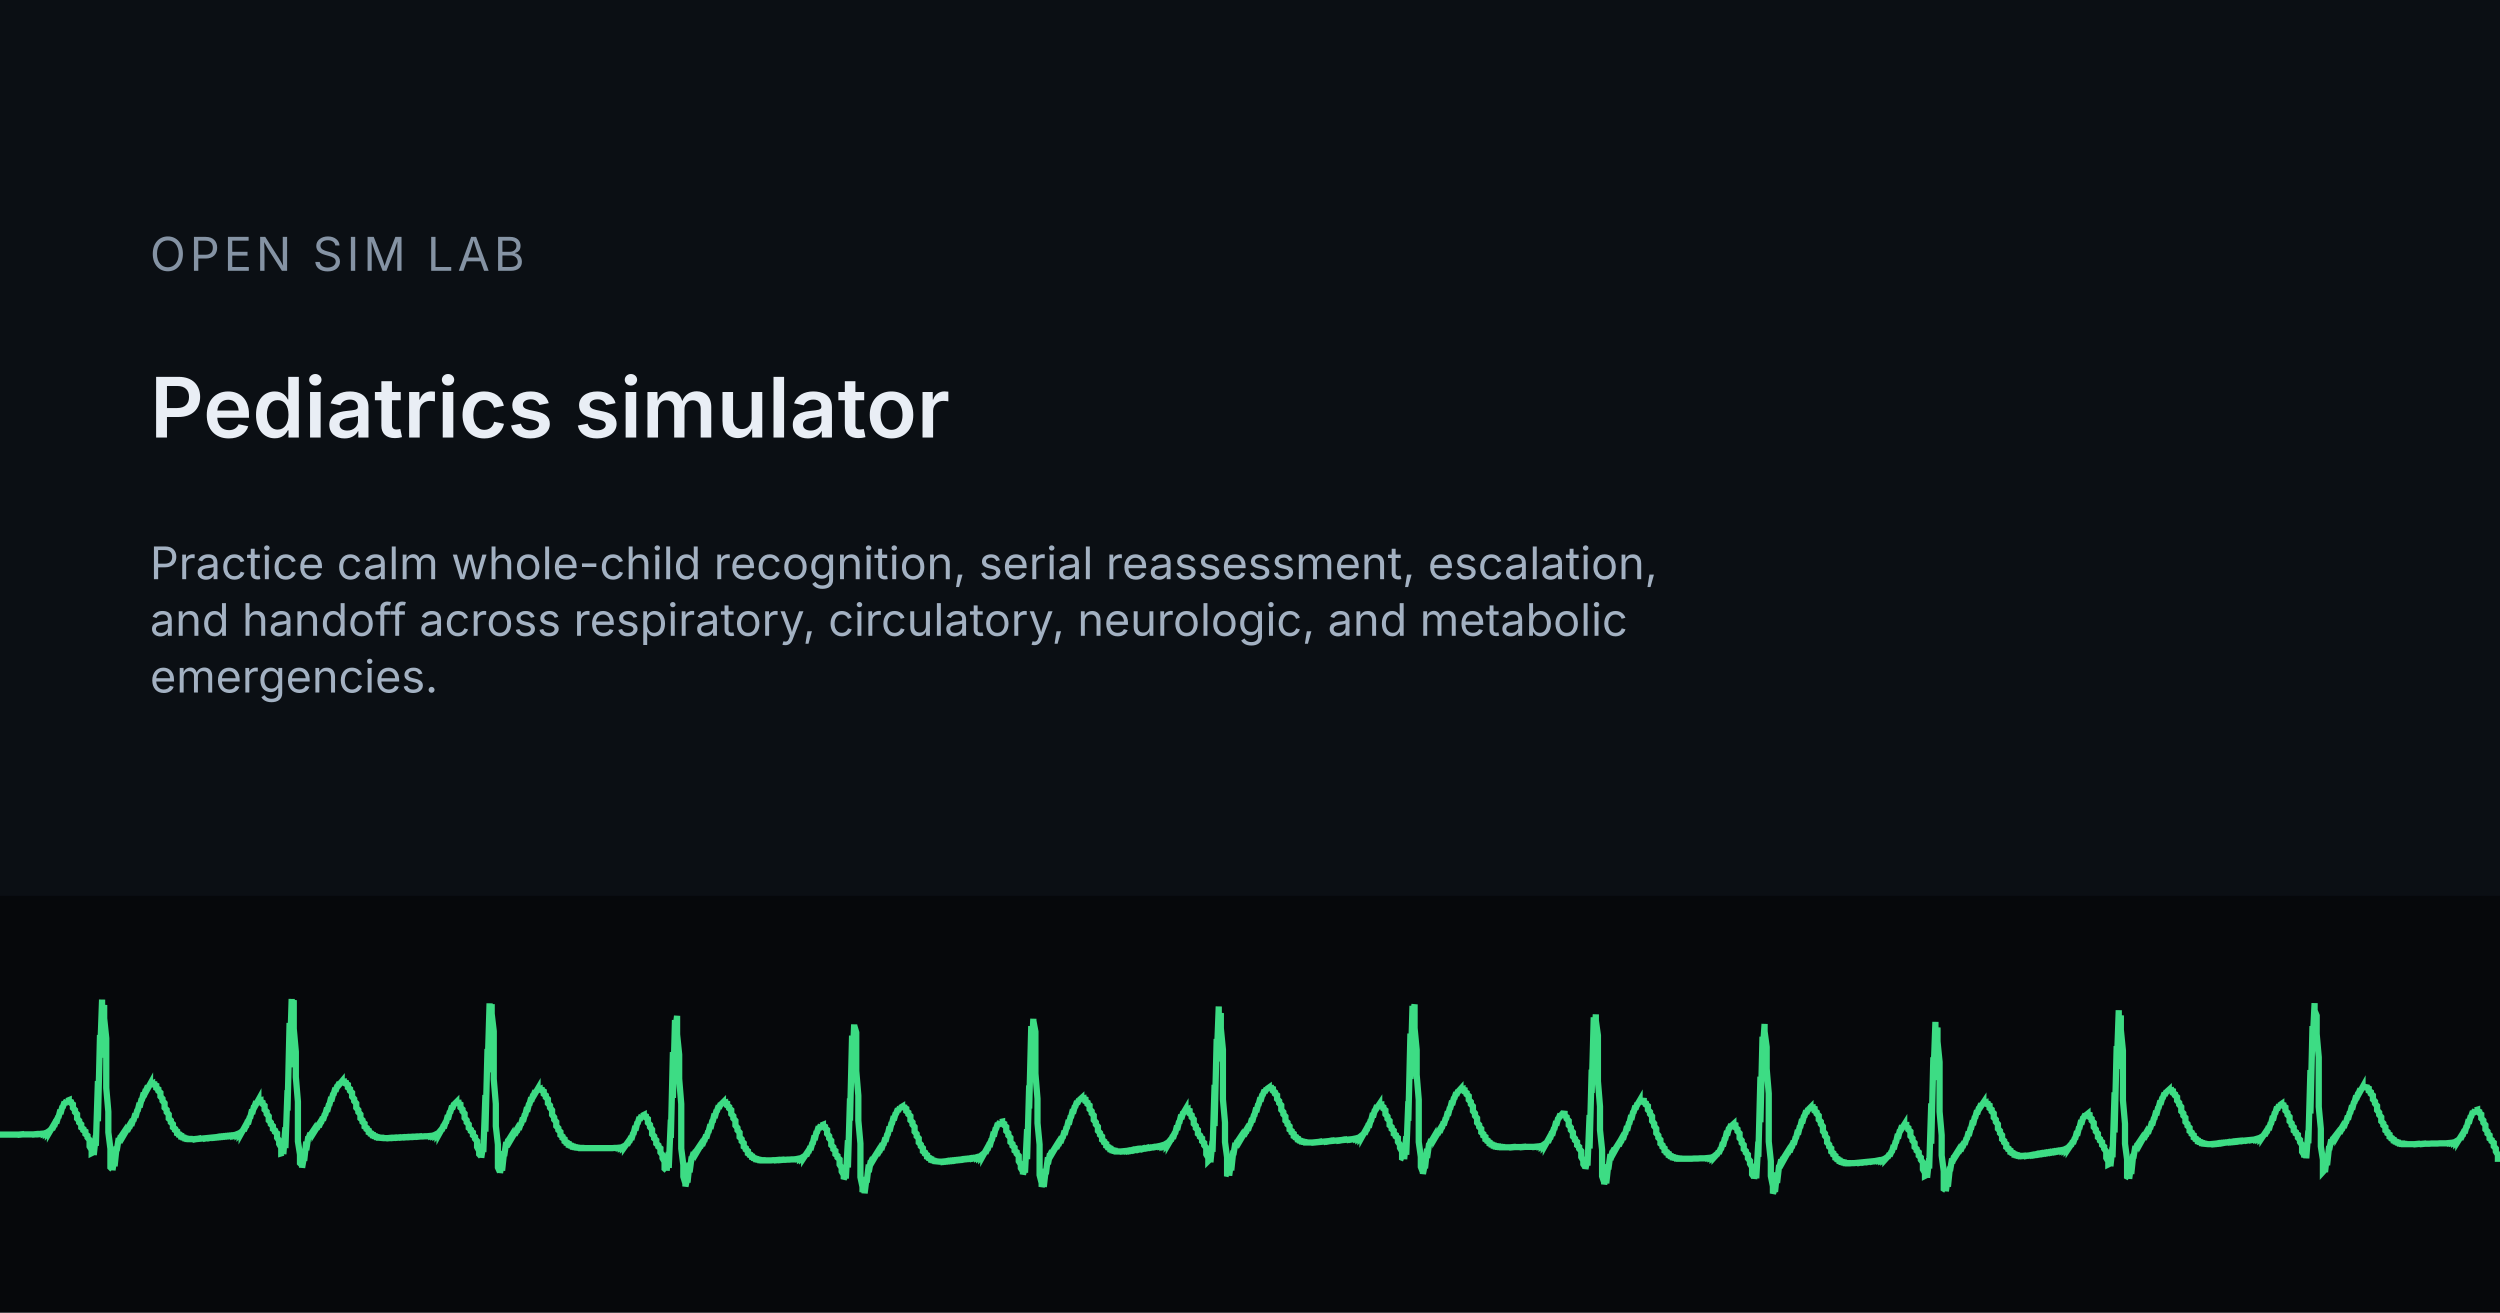
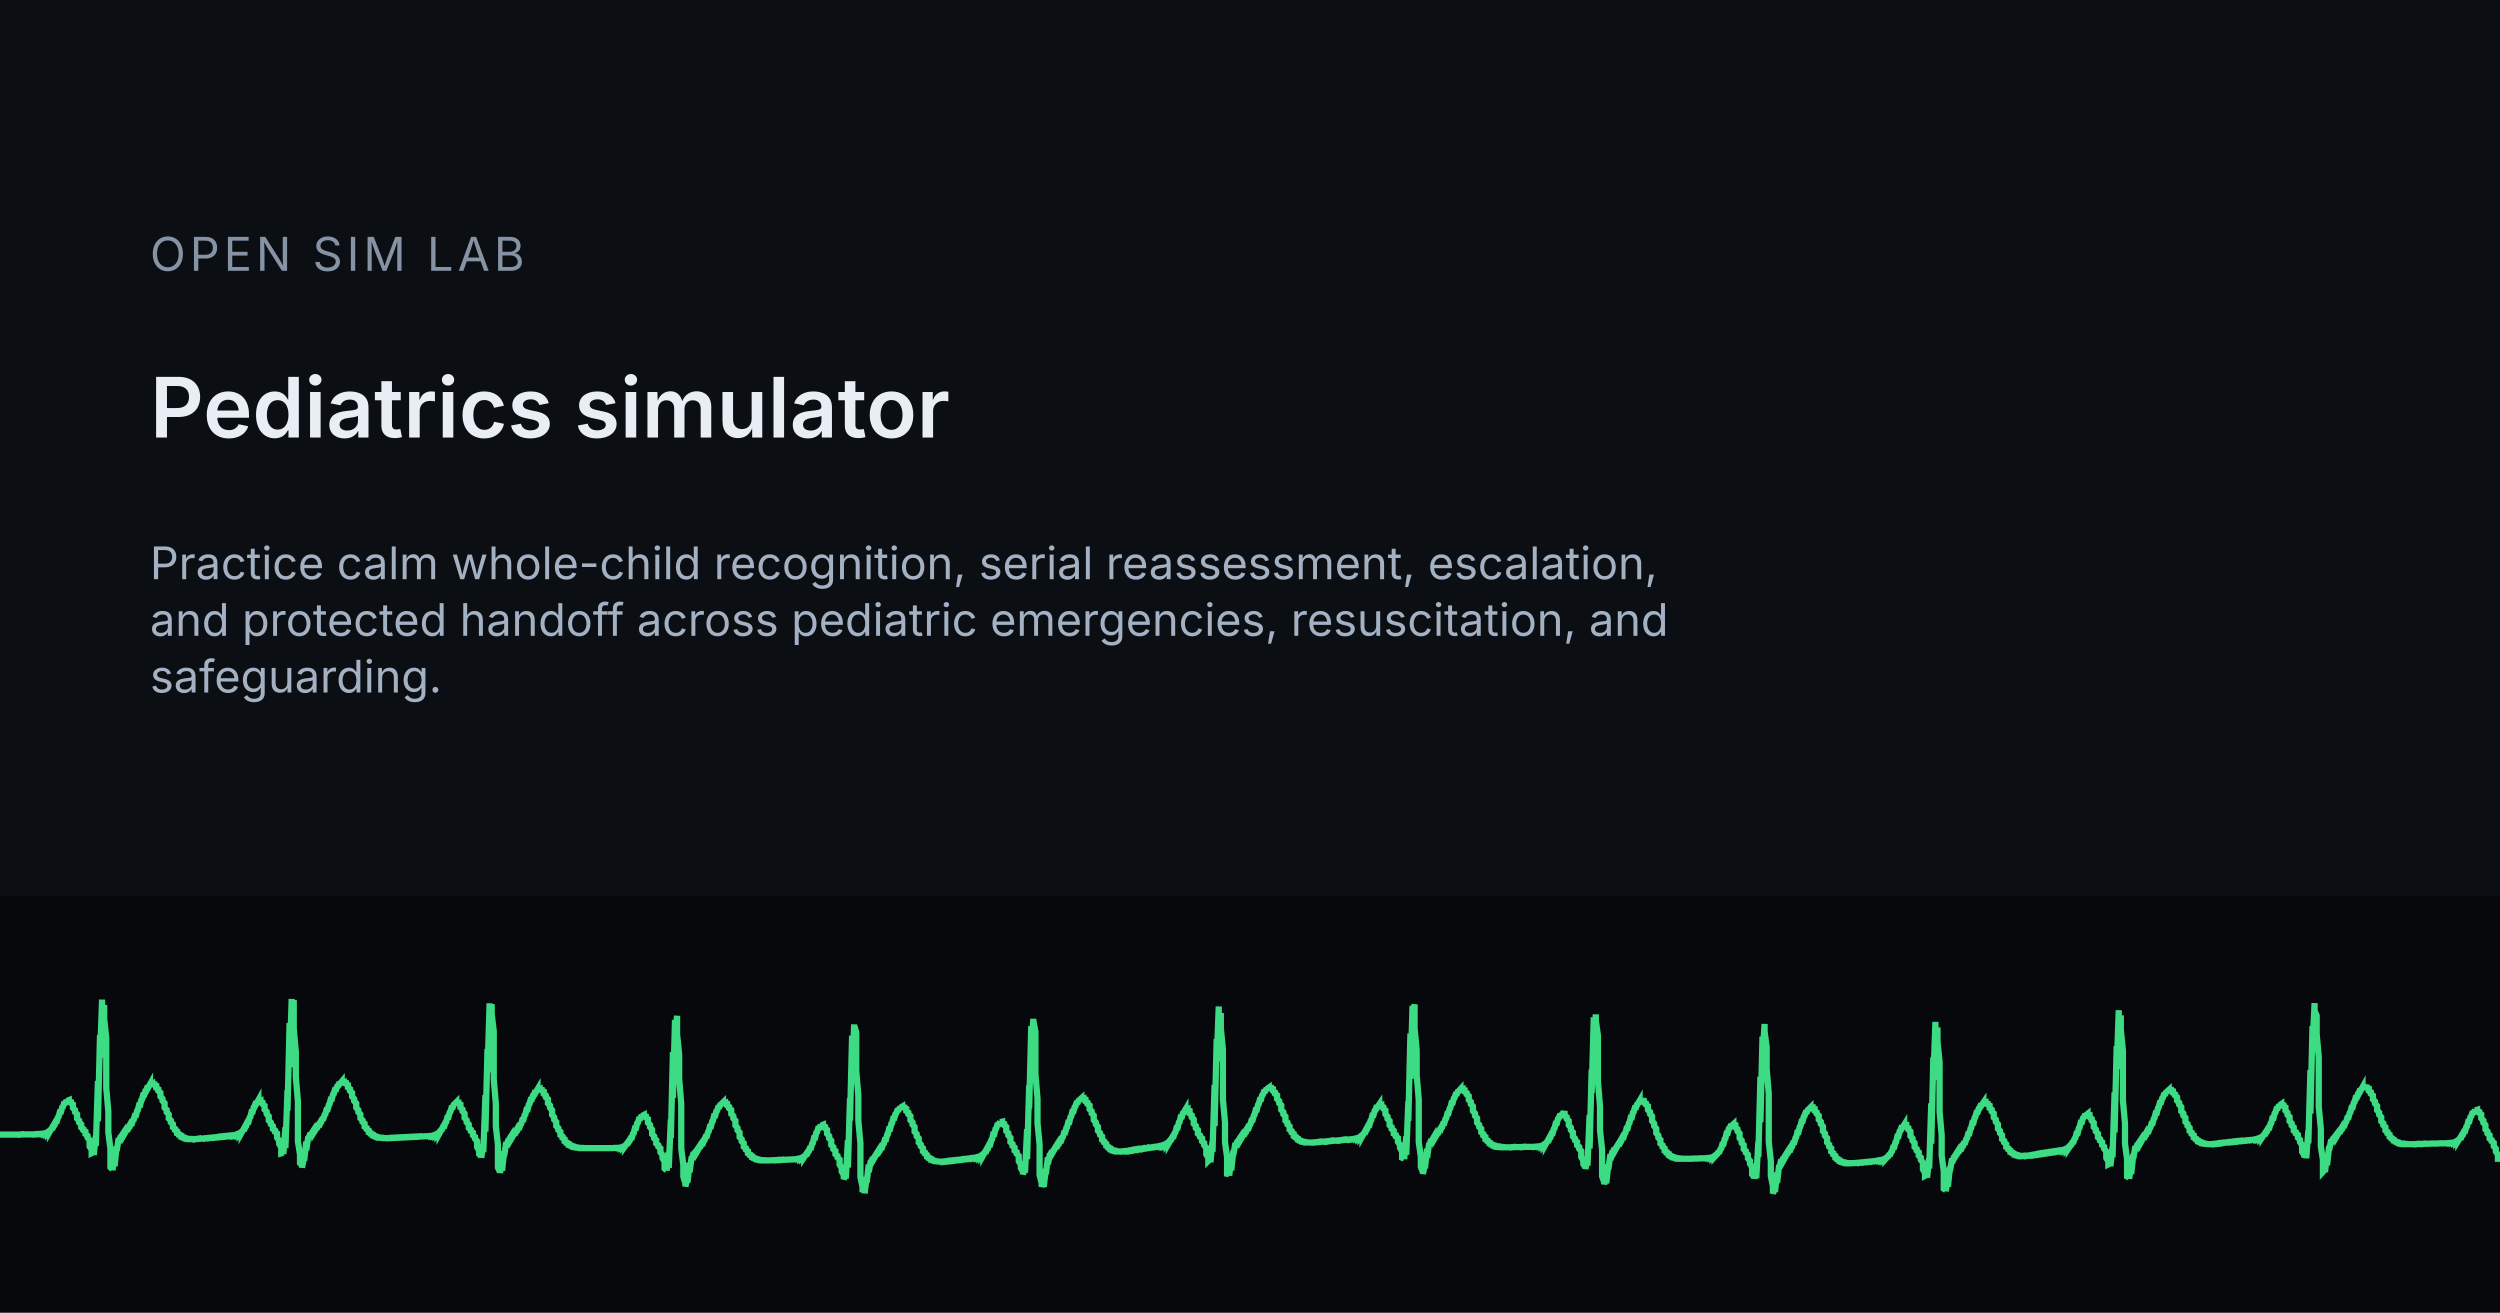
<svg xmlns="http://www.w3.org/2000/svg" width="1200" height="630" viewBox="0 0 1200 630">
  <rect width="1200" height="630" fill="#0B0F14" />
  <rect x="0" y="430" width="1200" height="200" fill="#06080B" />
  <g transform="translate(0 455)">
    <path d="M0 89.6 L0 89.6 L1 89.6 L1 89.6 L2 89.6 L2 89.6 L3 89.6 L3 89.6 L4 89.6 L4 89.6 L5 89.6 L5 89.6 L6 89.6 L6 89.6 L7 89.6 L7 89.6 L8 89.6 L8 89.6 L9 89.6 L9 89.6 L10 89.5 L10 89.6 L11 89.5 L11 89.5 L12 89.5 L12 89.5 L13 89.5 L13 89.5 L14 89.5 L14 89.5 L15 89.5 L15 89.5 L16 89.5 L16 89.5 L17 89.4 L17 89.5 L18 89.4 L18 89.4 L19 89.3 L19 89.4 L20 89.3 L20 89.3 L21 89.1 L21 89.2 L22 88.8 L22 89.0 L23 88.3 L23 88.7 L24 87.6 L24 88.0 L25 86.3 L25 87.2 L26 85.0 L26 85.7 L27 82.6 L27 84.2 L28 80.7 L28 81.6 L29 77.7 L29 79.7 L30 75.9 L30 76.8 L31 73.9 L31 75.1 L32 73.2 L32 73.5 L33 73.1 L33 73.5 L34 73.9 L34 74.4 L35 75.1 L35 76.8 L36 77.8 L36 78.8 L37 79.8 L37 81.9 L38 82.9 L38 83.8 L39 84.7 L39 86.2 L40 86.9 L40 87.5 L41 88.1 L41 89.3 L42 90.1 L42 91.0 L43 92.2 L43 95.3 L44 97.0 L44 98.5 L45 98.0 L45 99.4 L46 90.1 L46 95.0 L47 63.9 L47 83.2 L48 41.8 L48 52.7 L49 24.8 L49 32.7 L50 27.4 L50 33.8 L51 43.4 L51 67.2 L52 78.6 L52 88.5 L53 96.4 L53 105.3 L54 106.3 L54 106.7 L55 99.9 L55 104.8 L56 95.3 L56 97.4 L57 91.3 L57 93.5 L58 90.2 L58 90.7 L59 89.2 L59 89.8 L60 88.4 L60 88.8 L61 87.1 L61 88.0 L62 85.9 L62 86.5 L63 83.9 L63 85.3 L64 82.2 L64 83.1 L65 79.5 L65 81.4 L66 77.5 L66 78.5 L67 74.4 L67 76.5 L68 72.3 L68 73.4 L69 69.5 L69 71.4 L70 67.9 L70 68.7 L71 66.2 L71 67.3 L72 65.5 L72 65.7 L73 65.2 L73 65.3 L74 65.4 L74 65.7 L75 66.1 L75 67.2 L76 67.8 L76 68.6 L77 69.5 L77 71.3 L78 72.4 L78 73.4 L79 74.5 L79 76.7 L80 77.7 L80 78.8 L81 79.9 L81 81.9 L82 82.8 L82 83.7 L83 84.6 L83 86.1 L84 86.8 L84 87.4 L85 88.0 L85 89.0 L86 89.4 L86 89.8 L87 90.1 L87 90.7 L88 90.9 L88 91.1 L89 91.3 L89 91.5 L90 91.6 L90 91.7 L91 91.7 L91 91.8 L92 91.8 L92 91.8 L93 91.8 L93 91.8 L94 91.7 L94 91.8 L95 91.6 L95 91.7 L96 91.6 L96 91.6 L97 91.5 L97 91.5 L98 91.4 L98 91.4 L99 91.3 L99 91.4 L100 91.2 L100 91.2 L101 91.1 L101 91.2 L102 91.0 L102 91.0 L103 90.9 L103 91.0 L104 90.8 L104 90.9 L105 90.7 L105 90.8 L106 90.6 L106 90.7 L107 90.5 L107 90.6 L108 90.4 L108 90.5 L109 90.3 L109 90.4 L110 90.2 L110 90.3 L111 90.1 L111 90.2 L112 90.0 L112 90.1 L113 89.7 L113 89.9 L114 89.5 L114 89.6 L115 88.9 L115 89.3 L116 88.2 L116 88.6 L117 86.8 L117 87.8 L118 85.4 L118 86.1 L119 82.8 L119 84.6 L120 80.8 L120 81.8 L121 77.6 L121 79.7 L122 75.7 L122 76.6 L123 73.7 L123 74.9 L124 73.1 L124 73.3 L125 73.1 L125 73.7 L126 74.2 L126 74.9 L127 75.7 L127 77.6 L128 78.6 L128 79.7 L129 80.8 L129 82.8 L130 83.8 L130 84.6 L131 85.5 L131 86.9 L132 87.6 L132 88.3 L133 89.0 L133 91.1 L134 92.5 L134 94.1 L135 95.8 L135 98.6 L136 98.3 L136 99.0 L137 86.1 L137 96.1 L138 68.3 L138 78.1 L139 36.0 L139 57.3 L140 24.5 L140 28.4 L141 25.1 L141 38.8 L142 49.9 L142 62.0 L143 73.8 L143 92.9 L144 99.2 L144 103.3 L145 104.3 L145 105.5 L146 99.7 L146 102.2 L147 93.0 L147 97.1 L148 90.5 L148 91.6 L149 88.9 L149 89.8 L150 88.3 L150 88.6 L151 87.3 L151 88.0 L152 86.4 L152 86.9 L153 84.8 L153 85.9 L154 83.5 L154 84.2 L155 81.2 L155 82.8 L156 79.5 L156 80.4 L157 76.7 L157 78.6 L158 74.7 L158 75.7 L159 71.6 L159 73.6 L160 69.7 L160 70.7 L161 67.2 L161 68.9 L162 65.9 L162 66.5 L163 64.6 L163 65.4 L164 64.2 L164 64.3 L165 64.2 L165 64.4 L166 64.7 L166 65.2 L167 65.7 L167 67.0 L168 67.7 L168 68.6 L169 69.5 L169 71.4 L170 72.5 L170 73.5 L171 74.6 L171 76.7 L172 77.8 L172 78.8 L173 79.9 L173 81.8 L174 82.7 L174 83.5 L175 84.3 L175 85.8 L176 86.4 L176 87.0 L177 87.6 L177 88.5 L178 88.9 L178 89.3 L179 89.6 L179 90.1 L180 90.3 L180 90.5 L181 90.7 L181 90.9 L182 91.0 L182 91.1 L183 91.1 L183 91.2 L184 91.3 L184 91.3 L185 91.3 L185 91.3 L186 91.3 L186 91.3 L187 91.2 L187 91.3 L188 91.2 L188 91.2 L189 91.1 L189 91.2 L190 91.1 L190 91.1 L191 91.0 L191 91.1 L192 91.0 L192 91.0 L193 90.9 L193 91.0 L194 90.9 L194 90.9 L195 90.8 L195 90.9 L196 90.8 L196 90.8 L197 90.7 L197 90.8 L198 90.7 L198 90.7 L199 90.6 L199 90.7 L200 90.6 L200 90.6 L201 90.5 L201 90.6 L202 90.5 L202 90.5 L203 90.5 L203 90.5 L204 90.4 L204 90.4 L205 90.4 L205 90.4 L206 90.3 L206 90.3 L207 90.2 L207 90.3 L208 90.0 L208 90.1 L209 89.6 L209 89.9 L210 89.2 L210 89.4 L211 88.2 L211 88.9 L212 87.1 L212 87.7 L213 85.0 L213 86.5 L214 83.3 L214 84.2 L215 80.3 L215 82.3 L216 78.3 L216 79.3 L217 75.8 L217 77.4 L218 74.6 L218 75.1 L219 74.1 L219 74.3 L220 74.3 L220 74.6 L221 75.1 L221 76.6 L222 77.5 L222 78.4 L223 79.5 L223 81.6 L224 82.7 L224 83.7 L225 84.7 L225 86.4 L226 87.2 L226 87.9 L227 88.6 L227 89.9 L228 90.7 L228 91.6 L229 92.7 L229 95.6 L230 97.4 L230 99.0 L231 100.1 L231 100.7 L232 94.1 L232 98.0 L233 70.6 L233 88.2 L234 48.5 L234 59.7 L235 26.6 L235 38.3 L236 27.0 L236 31.6 L237 40.0 L237 63.0 L238 74.9 L238 85.6 L239 94.4 L239 105.4 L240 107.6 L240 108.0 L241 102.4 L241 106.9 L242 97.6 L242 99.9 L243 93.2 L243 95.7 L244 91.9 L244 92.5 L245 90.9 L245 91.5 L246 90.2 L246 90.6 L247 88.9 L247 89.8 L248 87.8 L248 88.4 L249 85.8 L249 87.2 L250 84.2 L250 85.0 L251 81.5 L251 83.4 L252 79.6 L252 80.6 L253 76.5 L253 78.6 L254 74.5 L254 75.5 L255 71.8 L255 73.6 L256 70.2 L256 71.0 L257 68.5 L257 69.6 L258 67.9 L258 68.2 L259 67.8 L259 67.9 L260 68.1 L260 68.4 L261 68.9 L261 70.1 L262 70.8 L262 71.7 L263 72.6 L263 74.6 L264 75.6 L264 76.7 L265 77.9 L265 80.1 L266 81.3 L266 82.4 L267 83.5 L267 85.5 L268 86.5 L268 87.4 L269 88.3 L269 89.8 L270 90.5 L270 91.2 L271 91.8 L271 92.8 L272 93.3 L272 93.7 L273 94.0 L273 94.6 L274 94.8 L274 95.0 L275 95.2 L275 95.5 L276 95.6 L276 95.7 L277 95.8 L277 95.9 L278 96.0 L278 96.0 L279 96.0 L279 96.1 L280 96.1 L280 96.1 L281 96.1 L281 96.1 L282 96.1 L282 96.1 L283 96.1 L283 96.1 L284 96.1 L284 96.1 L285 96.1 L285 96.1 L286 96.1 L286 96.1 L287 96.1 L287 96.1 L288 96.1 L288 96.1 L289 96.1 L289 96.1 L290 96.1 L290 96.1 L291 96.1 L291 96.1 L292 96.1 L292 96.1 L293 96.1 L293 96.1 L294 96.1 L294 96.1 L295 96.0 L295 96.0 L296 96.0 L296 96.0 L297 95.9 L297 96.0 L298 95.8 L298 95.9 L299 95.4 L299 95.7 L300 94.9 L300 95.2 L301 93.8 L301 94.6 L302 92.7 L302 93.3 L303 90.5 L303 92.1 L304 88.6 L304 89.6 L305 85.5 L305 87.6 L306 83.5 L306 84.5 L307 81.2 L307 82.7 L308 80.3 L308 80.7 L309 80.2 L309 80.4 L310 80.8 L310 81.4 L311 82.1 L311 83.9 L312 84.9 L312 86.0 L313 87.2 L313 89.4 L314 90.4 L314 91.4 L315 92.3 L315 93.9 L316 94.7 L316 95.4 L317 96.2 L317 98.1 L318 99.4 L318 100.9 L319 102.6 L319 105.9 L320 106.8 L320 106.9 L321 98.0 L321 105.6 L322 82.4 L322 91.2 L323 50.0 L323 72.0 L324 34.6 L324 40.8 L325 32.6 L325 41.5 L326 51.2 L326 62.8 L327 74.9 L327 96.3 L328 104.2 L328 109.8 L329 113.1 L329 114.5 L330 110.3 L330 112.6 L331 103.1 L331 107.7 L332 100.2 L332 101.4 L333 98.1 L333 99.3 L334 97.4 L334 97.8 L335 96.3 L335 97.1 L336 95.4 L336 95.9 L337 93.6 L337 94.9 L338 92.2 L338 92.9 L339 89.7 L339 91.4 L340 87.8 L340 88.7 L341 84.7 L341 86.8 L342 82.6 L342 83.7 L343 79.6 L343 81.6 L344 77.8 L344 78.7 L345 75.7 L345 77.0 L346 74.7 L346 75.2 L347 74.2 L347 74.4 L348 74.2 L348 74.4 L349 74.7 L349 75.6 L350 76.3 L350 77.0 L351 77.8 L351 79.7 L352 80.7 L352 81.8 L353 82.9 L353 85.2 L354 86.4 L354 87.5 L355 88.6 L355 90.8 L356 91.8 L356 92.8 L357 93.7 L357 95.4 L358 96.1 L358 96.8 L359 97.5 L359 98.6 L360 99.1 L360 99.5 L361 99.9 L361 100.5 L362 100.8 L362 101.0 L363 101.2 L363 101.5 L364 101.6 L364 101.7 L365 101.8 L365 101.9 L366 101.9 L366 102.0 L367 102.0 L367 102.0 L368 102.0 L368 102.0 L369 102.0 L369 102.0 L370 102.0 L370 102.0 L371 101.9 L371 101.9 L372 101.9 L372 101.9 L373 101.8 L373 101.9 L374 101.8 L374 101.8 L375 101.7 L375 101.8 L376 101.7 L376 101.7 L377 101.7 L377 101.7 L378 101.6 L378 101.6 L379 101.6 L379 101.6 L380 101.5 L380 101.5 L381 101.5 L381 101.5 L382 101.4 L382 101.4 L383 101.2 L383 101.3 L384 101.1 L384 101.2 L385 100.6 L385 100.9 L386 100.1 L386 100.4 L387 98.9 L387 99.8 L388 97.7 L388 98.3 L389 95.3 L389 97.0 L390 93.3 L390 94.3 L391 90.1 L391 92.2 L392 88.0 L392 89.0 L393 85.7 L393 87.1 L394 85.0 L394 85.3 L395 84.9 L395 85.3 L396 85.8 L396 86.5 L397 87.3 L397 89.2 L398 90.3 L398 91.4 L399 92.5 L399 94.6 L400 95.6 L400 96.6 L401 97.4 L401 99.0 L402 99.8 L402 100.6 L403 101.5 L403 104.0 L404 105.6 L404 107.3 L405 109.0 L405 111.0 L406 108.9 L406 110.7 L407 92.3 L407 105.4 L408 72.2 L408 82.9 L409 42.1 L409 60.9 L410 36.7 L410 37.2 L411 40.6 L411 59.0 L412 70.9 L412 82.9 L413 93.9 L413 110.0 L414 114.7 L414 117.2 L415 115.0 L415 117.8 L416 110.0 L416 112.6 L417 104.0 L417 107.6 L418 102.1 L418 102.9 L419 100.7 L419 101.5 L420 99.9 L420 100.3 L421 98.6 L421 99.5 L422 97.5 L422 98.1 L423 95.5 L423 96.9 L424 93.8 L424 94.7 L425 91.1 L425 93.0 L426 89.0 L426 90.1 L427 85.8 L427 88.0 L428 83.7 L428 84.8 L429 80.8 L429 82.7 L430 79.1 L430 79.9 L431 77.2 L431 78.4 L432 76.5 L432 76.8 L433 76.2 L433 76.3 L434 76.5 L434 76.7 L435 77.2 L435 78.3 L436 79.0 L436 79.8 L437 80.7 L437 82.7 L438 83.7 L438 84.8 L439 85.9 L439 88.2 L440 89.3 L440 90.4 L441 91.4 L441 93.4 L442 94.4 L442 95.2 L443 96.1 L443 97.6 L444 98.2 L444 98.8 L445 99.4 L445 100.3 L446 100.7 L446 101.0 L447 101.3 L447 101.8 L448 102.0 L448 102.1 L449 102.3 L449 102.4 L450 102.5 L450 102.5 L451 102.6 L451 102.6 L452 102.6 L452 102.6 L453 102.5 L453 102.6 L454 102.4 L454 102.5 L455 102.3 L455 102.4 L456 102.2 L456 102.3 L457 102.1 L457 102.2 L458 102.0 L458 102.1 L459 101.9 L459 102.0 L460 101.8 L460 101.8 L461 101.6 L461 101.7 L462 101.5 L462 101.6 L463 101.4 L463 101.5 L464 101.3 L464 101.3 L465 101.1 L465 101.2 L466 101.0 L466 101.1 L467 100.9 L467 101.0 L468 100.7 L468 100.8 L469 100.5 L469 100.7 L470 100.2 L470 100.4 L471 99.6 L471 100.1 L472 99.0 L472 99.4 L473 97.6 L473 98.6 L474 96.3 L474 97.0 L475 93.7 L475 95.5 L476 91.6 L476 92.6 L477 88.3 L477 90.5 L478 86.3 L478 87.2 L479 84.1 L479 85.4 L480 83.4 L480 83.6 L481 83.4 L481 83.9 L482 84.4 L482 85.1 L483 85.9 L483 87.9 L484 88.9 L484 90.0 L485 91.1 L485 93.2 L486 94.1 L486 95.0 L487 95.8 L487 97.3 L488 98.0 L488 98.8 L489 99.8 L489 102.4 L490 104.0 L490 105.7 L491 107.3 L491 108.7 L492 105.6 L492 107.9 L493 87.0 L493 101.4 L494 66.0 L494 77.1 L495 37.5 L495 54.8 L496 34.0 L496 34.9 L497 40.2 L497 60.3 L498 72.4 L498 84.1 L499 94.4 L499 109.0 L500 112.9 L500 114.7 L501 111.2 L501 114.7 L502 106.1 L502 108.6 L503 100.5 L503 103.8 L504 98.7 L504 99.5 L505 97.4 L505 98.2 L506 96.6 L506 97.0 L507 95.3 L507 96.2 L508 94.2 L508 94.8 L509 92.2 L509 93.6 L510 90.6 L510 91.4 L511 87.8 L511 89.7 L512 85.8 L512 86.8 L513 82.6 L513 84.8 L514 80.5 L514 81.6 L515 77.5 L515 79.5 L516 75.7 L516 76.6 L517 73.6 L517 74.9 L518 72.7 L518 73.1 L519 72.2 L519 72.4 L520 72.2 L520 72.4 L521 72.7 L521 73.6 L522 74.2 L522 74.9 L523 75.6 L523 77.4 L524 78.4 L524 79.4 L525 80.4 L525 82.6 L526 83.7 L526 84.7 L527 85.8 L527 87.8 L528 88.8 L528 89.7 L529 90.5 L529 92.1 L530 92.8 L530 93.4 L531 94.0 L531 95.0 L532 95.5 L532 95.9 L533 96.2 L533 96.8 L534 97.0 L534 97.2 L535 97.3 L535 97.5 L536 97.6 L536 97.7 L537 97.7 L537 97.7 L538 97.7 L538 97.7 L539 97.6 L539 97.7 L540 97.6 L540 97.6 L541 97.4 L541 97.5 L542 97.3 L542 97.4 L543 97.1 L543 97.3 L544 97.0 L544 97.1 L545 96.8 L545 97.0 L546 96.7 L546 96.8 L547 96.6 L547 96.7 L548 96.4 L548 96.5 L549 96.3 L549 96.4 L550 96.1 L550 96.2 L551 96.0 L551 96.1 L552 95.9 L552 95.9 L553 95.7 L553 95.8 L554 95.6 L554 95.6 L555 95.4 L555 95.5 L556 95.3 L556 95.3 L557 95.0 L557 95.2 L558 94.9 L558 95.0 L559 94.4 L559 94.7 L560 94.0 L560 94.3 L561 93.1 L561 93.8 L562 92.1 L562 92.6 L563 90.1 L563 91.5 L564 88.4 L564 89.3 L565 85.3 L565 87.4 L566 83.1 L566 84.2 L567 80.1 L567 82.1 L568 78.7 L568 79.3 L569 77.6 L569 78.1 L570 77.6 L570 77.9 L571 78.2 L571 79.5 L572 80.3 L572 81.3 L573 82.3 L573 84.4 L574 85.4 L574 86.5 L575 87.4 L575 89.2 L576 90.0 L576 90.7 L577 91.4 L577 92.8 L578 93.6 L578 94.7 L579 95.9 L579 99.1 L580 100.8 L580 102.2 L581 101.2 L581 102.9 L582 92.7 L582 97.9 L583 65.7 L583 85.5 L584 43.7 L584 54.5 L585 28.1 L585 34.9 L586 31.3 L586 38.6 L587 48.8 L587 72.7 L588 83.8 L588 93.2 L589 100.5 L589 108.4 L590 108.6 L590 109.3 L591 101.8 L591 106.8 L592 97.3 L592 99.4 L593 93.6 L593 95.7 L594 92.5 L594 93.0 L595 91.5 L595 92.2 L596 90.7 L596 91.1 L597 89.4 L597 90.3 L598 88.2 L598 88.8 L599 86.1 L599 87.6 L600 84.5 L600 85.3 L601 81.8 L601 83.6 L602 79.8 L602 80.8 L603 76.7 L603 78.8 L604 74.7 L604 75.7 L605 71.8 L605 73.7 L606 70.1 L606 70.9 L607 68.2 L607 69.4 L608 67.4 L608 67.8 L609 67.1 L609 67.2 L610 67.2 L610 67.4 L611 67.7 L611 68.6 L612 69.3 L612 70.0 L613 70.7 L613 72.5 L614 73.5 L614 74.5 L615 75.5 L615 77.7 L616 78.8 L616 79.8 L617 80.9 L617 82.9 L618 83.8 L618 84.7 L619 85.6 L619 87.2 L620 87.9 L620 88.6 L621 89.2 L621 90.3 L622 90.7 L622 91.1 L623 91.5 L623 92.1 L624 92.4 L624 92.6 L625 92.8 L625 93.0 L626 93.1 L626 93.2 L627 93.3 L627 93.4 L628 93.4 L628 93.4 L629 93.4 L629 93.4 L630 93.4 L630 93.4 L631 93.3 L631 93.4 L632 93.3 L632 93.3 L633 93.1 L633 93.2 L634 93.1 L634 93.1 L635 93.0 L635 93.0 L636 92.9 L636 92.9 L637 92.8 L637 92.9 L638 92.7 L638 92.8 L639 92.6 L639 92.7 L640 92.6 L640 92.6 L641 92.5 L641 92.5 L642 92.4 L642 92.4 L643 92.3 L643 92.4 L644 92.2 L644 92.3 L645 92.1 L645 92.2 L646 92.1 L646 92.1 L647 92.0 L647 92.0 L648 91.9 L648 92.0 L649 91.8 L649 91.9 L650 91.7 L650 91.7 L651 91.4 L651 91.6 L652 91.2 L652 91.3 L653 90.5 L653 91.0 L654 89.9 L654 90.2 L655 88.4 L655 89.4 L656 87.0 L656 87.7 L657 84.4 L657 86.2 L658 82.4 L658 83.4 L659 79.3 L659 81.3 L660 77.5 L660 78.3 L661 75.6 L661 76.7 L662 75.2 L662 75.3 L663 75.2 L663 75.8 L664 76.4 L664 77.1 L665 77.9 L665 79.8 L666 80.9 L666 82.0 L667 83.0 L667 85.1 L668 86.0 L668 86.9 L669 87.7 L669 89.2 L670 89.8 L670 90.5 L671 91.2 L671 93.1 L672 94.5 L672 96.0 L673 97.7 L673 100.7 L674 101.1 L674 101.4 L675 90.4 L675 99.3 L676 73.6 L676 83.0 L677 41.1 L677 62.9 L678 27.8 L678 32.7 L679 27.1 L679 38.5 L680 49.0 L680 60.9 L681 72.9 L681 93.2 L682 100.3 L682 105.1 L683 107.7 L683 108.5 L684 103.4 L684 105.8 L685 96.4 L685 100.8 L686 93.7 L686 94.8 L687 91.9 L687 92.9 L688 91.2 L688 91.5 L689 90.1 L689 90.8 L690 89.1 L690 89.6 L691 87.3 L691 88.6 L692 85.9 L692 86.7 L693 83.4 L693 85.1 L694 81.5 L694 82.5 L695 78.5 L695 80.5 L696 76.4 L696 77.4 L697 73.4 L697 75.4 L698 71.6 L698 72.5 L699 69.4 L699 70.8 L700 68.4 L700 68.9 L701 67.8 L701 68.1 L702 67.8 L702 67.9 L703 68.2 L703 69.0 L704 69.6 L704 70.3 L705 71.1 L705 72.9 L706 73.9 L706 75.0 L707 76.0 L707 78.3 L708 79.4 L708 80.6 L709 81.7 L709 83.9 L710 84.9 L710 85.9 L711 86.8 L711 88.5 L712 89.3 L712 90.1 L713 90.7 L713 91.9 L714 92.4 L714 92.8 L715 93.3 L715 93.9 L716 94.2 L716 94.5 L717 94.7 L717 95.0 L718 95.1 L718 95.3 L719 95.3 L719 95.5 L720 95.5 L720 95.6 L721 95.6 L721 95.7 L722 95.7 L722 95.7 L723 95.7 L723 95.7 L724 95.7 L724 95.7 L725 95.7 L725 95.7 L726 95.6 L726 95.7 L727 95.6 L727 95.6 L728 95.6 L728 95.6 L729 95.6 L729 95.6 L730 95.6 L730 95.6 L731 95.5 L731 95.6 L732 95.5 L732 95.5 L733 95.5 L733 95.5 L734 95.5 L734 95.5 L735 95.5 L735 95.5 L736 95.5 L736 95.5 L737 95.4 L737 95.5 L738 95.4 L738 95.4 L739 95.2 L739 95.3 L740 95.0 L740 95.1 L741 94.4 L741 94.9 L742 93.8 L742 94.1 L743 92.3 L743 93.4 L744 90.9 L744 91.7 L745 88.3 L745 90.1 L746 86.2 L746 87.3 L747 83.2 L747 85.2 L748 81.4 L748 82.2 L749 79.7 L749 80.7 L750 79.5 L750 79.5 L751 79.6 L751 80.5 L752 81.2 L752 82.0 L753 83.0 L753 85.1 L754 86.2 L754 87.4 L755 88.5 L755 90.5 L756 91.5 L756 92.3 L757 93.1 L757 94.7 L758 95.5 L758 96.4 L759 97.5 L759 100.4 L760 102.1 L760 103.8 L761 105.3 L761 106.1 L762 101.4 L762 104.5 L763 80.2 L763 96.3 L764 58.4 L764 69.6 L765 33.3 L765 47.7 L766 31.9 L766 34.9 L767 42.0 L767 64.0 L768 76.1 L768 87.4 L769 96.9 L769 109.6 L770 112.5 L770 113.5 L771 108.9 L771 113.0 L772 103.9 L772 106.3 L773 99.0 L773 101.8 L774 97.5 L774 98.1 L775 96.2 L775 97.0 L776 95.4 L776 95.8 L777 94.0 L777 95.0 L778 92.7 L778 93.4 L779 90.4 L779 92.0 L780 88.6 L780 89.5 L781 85.6 L781 87.7 L782 83.5 L782 84.6 L783 80.3 L783 82.5 L784 78.3 L784 79.3 L785 75.8 L785 77.4 L786 74.5 L786 75.1 L787 73.4 L787 74.0 L788 73.3 L788 73.3 L789 73.4 L789 74.1 L790 74.6 L790 75.2 L791 75.9 L791 77.7 L792 78.7 L792 79.7 L793 80.8 L793 83.1 L794 84.3 L794 85.5 L795 86.7 L795 88.9 L796 90.0 L796 91.1 L797 92.1 L797 93.9 L798 94.7 L798 95.5 L799 96.2 L799 97.4 L800 97.9 L800 98.4 L801 98.8 L801 99.5 L802 99.8 L802 100.1 L803 100.3 L803 100.6 L804 100.7 L804 100.8 L805 100.9 L805 101.1 L806 101.1 L806 101.2 L807 101.2 L807 101.2 L808 101.2 L808 101.2 L809 101.2 L809 101.2 L810 101.2 L810 101.2 L811 101.2 L811 101.2 L812 101.2 L812 101.2 L813 101.1 L813 101.1 L814 101.1 L814 101.1 L815 101.1 L815 101.1 L816 101.0 L816 101.0 L817 101.0 L817 101.0 L818 101.0 L818 101.0 L819 100.9 L819 100.9 L820 100.8 L820 100.9 L821 100.7 L821 100.8 L822 100.4 L822 100.6 L823 99.8 L823 100.3 L824 99.2 L824 99.5 L825 97.6 L825 98.7 L826 96.1 L826 96.9 L827 93.3 L827 95.2 L828 91.1 L828 92.2 L829 87.9 L829 90.0 L830 86.1 L830 87.0 L831 84.7 L831 85.5 L832 84.6 L832 84.7 L833 85.0 L833 86.2 L834 87.0 L834 88.0 L835 89.0 L835 91.3 L836 92.4 L836 93.6 L837 94.6 L837 96.6 L838 97.5 L838 98.3 L839 99.2 L839 101.0 L840 102.2 L840 103.6 L841 105.2 L841 108.7 L842 110.1 L842 110.8 L843 105.6 L843 110.6 L844 93.0 L844 100.3 L845 61.8 L845 83.7 L846 42.6 L846 51.2 L847 36.5 L847 40.1 L848 47.6 L848 58.0 L849 69.9 L849 93.0 L850 102.3 L850 109.5 L851 114.4 L851 117.9 L852 115.3 L852 117.1 L853 107.8 L853 112.8 L854 104.2 L854 105.8 L855 101.6 L855 103.0 L856 100.7 L856 101.1 L857 99.5 L857 100.3 L858 98.5 L858 99.0 L859 96.7 L859 98.0 L860 95.2 L860 96.0 L861 92.6 L861 94.4 L862 90.6 L862 91.6 L863 87.4 L863 89.6 L864 85.3 L864 86.4 L865 82.2 L865 84.2 L866 80.3 L866 81.2 L867 78.1 L867 79.5 L868 77.2 L868 77.6 L869 76.6 L869 76.9 L870 76.7 L870 76.9 L871 77.2 L871 78.2 L872 78.9 L872 79.6 L873 80.5 L873 82.4 L874 83.4 L874 84.5 L875 85.7 L875 88.0 L876 89.1 L876 90.2 L877 91.3 L877 93.4 L878 94.4 L878 95.4 L879 96.2 L879 97.8 L880 98.5 L880 99.2 L881 99.8 L881 100.8 L882 101.2 L882 101.6 L883 101.9 L883 102.4 L884 102.6 L884 102.8 L885 102.9 L885 103.1 L886 103.2 L886 103.3 L887 103.3 L887 103.4 L888 103.4 L888 103.4 L889 103.3 L889 103.3 L890 103.3 L890 103.3 L891 103.2 L891 103.2 L892 103.1 L892 103.1 L893 103.0 L893 103.1 L894 102.9 L894 102.9 L895 102.8 L895 102.9 L896 102.7 L896 102.7 L897 102.6 L897 102.7 L898 102.5 L898 102.5 L899 102.4 L899 102.5 L900 102.3 L900 102.3 L901 102.1 L901 102.2 L902 102.0 L902 102.1 L903 101.8 L903 102.0 L904 101.5 L904 101.7 L905 101.0 L905 101.4 L906 100.3 L906 100.7 L907 98.8 L907 99.9 L908 97.5 L908 98.2 L909 94.7 L909 96.6 L910 92.6 L910 93.7 L911 89.3 L911 91.5 L912 87.3 L912 88.2 L913 85.3 L913 86.5 L914 84.9 L914 85.0 L915 85.0 L915 85.8 L916 86.4 L916 87.2 L917 88.1 L917 90.3 L918 91.4 L918 92.5 L919 93.6 L919 95.6 L920 96.5 L920 97.3 L921 98.1 L921 99.7 L922 100.6 L922 101.7 L923 103.0 L923 106.3 L924 108.0 L924 109.4 L925 108.9 L925 110.3 L926 101.0 L926 105.9 L927 74.6 L927 94.0 L928 52.5 L928 63.4 L929 35.5 L929 43.4 L930 38.2 L930 44.9 L931 54.8 L931 78.6 L932 89.9 L932 99.6 L933 107.2 L933 115.6 L934 116.2 L934 116.8 L935 109.6 L935 114.6 L936 105.0 L936 107.1 L937 101.1 L937 103.3 L938 99.9 L938 100.4 L939 98.8 L939 99.5 L940 97.9 L940 98.4 L941 96.4 L941 97.5 L942 95.1 L942 95.8 L943 92.9 L943 94.4 L944 91.1 L944 92.0 L945 88.2 L945 90.2 L946 86.1 L946 87.1 L947 82.8 L947 85.0 L948 80.8 L948 81.8 L949 78.0 L949 79.8 L950 76.4 L950 77.2 L951 74.8 L951 75.8 L952 74.3 L952 74.5 L953 74.2 L953 74.4 L954 74.7 L954 75.1 L955 75.6 L955 76.9 L956 77.6 L956 78.5 L957 79.4 L957 81.4 L958 82.4 L958 83.5 L959 84.6 L959 86.8 L960 87.8 L960 88.9 L961 89.9 L961 91.8 L962 92.6 L962 93.4 L963 94.2 L963 95.6 L964 96.2 L964 96.7 L965 97.2 L965 98.0 L966 98.3 L966 98.6 L967 98.9 L967 99.3 L968 99.4 L968 99.6 L969 99.7 L969 99.8 L970 99.8 L970 99.9 L971 99.8 L971 99.9 L972 99.8 L972 99.8 L973 99.7 L973 99.8 L974 99.6 L974 99.6 L975 99.4 L975 99.5 L976 99.3 L976 99.4 L977 99.1 L977 99.3 L978 99.0 L978 99.1 L979 98.8 L979 99.0 L980 98.7 L980 98.8 L981 98.5 L981 98.7 L982 98.4 L982 98.5 L983 98.2 L983 98.4 L984 98.1 L984 98.2 L985 97.9 L985 98.1 L986 97.8 L986 97.9 L987 97.6 L987 97.8 L988 97.5 L988 97.6 L989 97.3 L989 97.4 L990 97.1 L990 97.2 L991 96.7 L991 97.0 L992 96.3 L992 96.6 L993 95.5 L993 96.1 L994 94.6 L994 95.1 L995 92.7 L995 94.0 L996 91.0 L996 91.9 L997 88.0 L997 90.1 L998 85.8 L998 86.9 L999 82.7 L999 84.7 L1000 81.1 L1000 81.8 L1001 79.8 L1001 80.5 L1002 79.7 L1002 79.8 L1003 80.1 L1003 81.2 L1004 82.0 L1004 82.9 L1005 83.9 L1005 86.0 L1006 87.1 L1006 88.1 L1007 89.1 L1007 90.9 L1008 91.7 L1008 92.5 L1009 93.2 L1009 94.6 L1010 95.4 L1010 96.4 L1011 97.7 L1011 100.8 L1012 102.5 L1012 103.9 L1013 103.4 L1013 104.8 L1014 95.6 L1014 100.5 L1015 69.3 L1015 88.6 L1016 47.1 L1016 58.1 L1017 29.9 L1017 38.0 L1018 32.4 L1018 39.3 L1019 49.3 L1019 73.1 L1020 84.4 L1020 94.0 L1021 101.5 L1021 109.7 L1022 110.2 L1022 110.8 L1023 103.5 L1023 108.5 L1024 98.9 L1024 101.0 L1025 95.1 L1025 97.3 L1026 94.0 L1026 94.5 L1027 93.0 L1027 93.7 L1028 92.2 L1028 92.6 L1029 90.8 L1029 91.8 L1030 89.7 L1030 90.3 L1031 87.6 L1031 89.1 L1032 86.0 L1032 86.9 L1033 83.3 L1033 85.2 L1034 81.3 L1034 82.3 L1035 78.2 L1035 80.3 L1036 76.2 L1036 77.2 L1037 73.3 L1037 75.2 L1038 71.6 L1038 72.4 L1039 69.6 L1039 70.8 L1040 68.7 L1040 69.1 L1041 68.2 L1041 68.4 L1042 68.3 L1042 68.4 L1043 68.7 L1043 69.6 L1044 70.2 L1044 70.8 L1045 71.6 L1045 73.3 L1046 74.3 L1046 75.2 L1047 76.3 L1047 78.4 L1048 79.4 L1048 80.5 L1049 81.5 L1049 83.5 L1050 84.5 L1050 85.4 L1051 86.3 L1051 87.9 L1052 88.6 L1052 89.3 L1053 89.9 L1053 91.0 L1054 91.5 L1054 91.9 L1055 92.3 L1055 92.9 L1056 93.1 L1056 93.3 L1057 93.5 L1057 93.8 L1058 93.9 L1058 94.0 L1059 94.1 L1059 94.1 L1060 94.2 L1060 94.2 L1061 94.2 L1061 94.2 L1062 94.1 L1062 94.1 L1063 94.0 L1063 94.1 L1064 93.9 L1064 94.0 L1065 93.8 L1065 93.9 L1066 93.7 L1066 93.8 L1067 93.6 L1067 93.7 L1068 93.5 L1068 93.5 L1069 93.3 L1069 93.4 L1070 93.3 L1070 93.3 L1071 93.1 L1071 93.2 L1072 93.0 L1072 93.1 L1073 92.9 L1073 93.0 L1074 92.8 L1074 92.9 L1075 92.7 L1075 92.8 L1076 92.6 L1076 92.6 L1077 92.5 L1077 92.6 L1078 92.4 L1078 92.4 L1079 92.3 L1079 92.4 L1080 92.2 L1080 92.2 L1081 92.1 L1081 92.2 L1082 92.0 L1082 92.0 L1083 91.7 L1083 91.9 L1084 91.5 L1084 91.6 L1085 91.0 L1085 91.4 L1086 90.5 L1086 90.7 L1087 89.2 L1087 90.1 L1088 88.1 L1088 88.7 L1089 85.7 L1089 87.4 L1090 83.8 L1090 84.8 L1091 80.7 L1091 82.8 L1092 78.7 L1092 79.7 L1093 76.3 L1093 77.8 L1094 75.3 L1094 75.7 L1095 75.0 L1095 75.1 L1096 75.4 L1096 75.9 L1097 76.5 L1097 78.1 L1098 79.1 L1098 80.1 L1099 81.1 L1099 83.2 L1100 84.2 L1100 85.2 L1101 86.1 L1101 87.7 L1102 88.4 L1102 89.1 L1103 89.7 L1103 91.1 L1104 92.1 L1104 93.2 L1105 94.6 L1105 97.9 L1106 99.4 L1106 100.6 L1107 97.9 L1107 101.0 L1108 87.7 L1108 93.8 L1109 58.6 L1109 79.5 L1110 37.5 L1110 47.4 L1111 26.5 L1111 30.1 L1112 32.5 L1112 41.3 L1113 52.5 L1113 76.3 L1114 86.8 L1114 95.3 L1115 101.6 L1115 107.5 L1116 106.4 L1116 107.6 L1117 99.2 L1117 104.3 L1118 95.1 L1118 97.0 L1119 92.0 L1119 93.7 L1120 91.1 L1120 91.5 L1121 90.2 L1121 90.8 L1122 89.4 L1122 89.8 L1123 88.1 L1123 89.0 L1124 86.9 L1124 87.5 L1125 84.9 L1125 86.3 L1126 83.3 L1126 84.1 L1127 80.6 L1127 82.4 L1128 78.6 L1128 79.6 L1129 75.6 L1129 77.6 L1130 73.6 L1130 74.6 L1131 70.9 L1131 72.7 L1132 69.4 L1132 70.1 L1133 67.6 L1133 68.7 L1134 66.9 L1134 67.2 L1135 66.7 L1135 66.7 L1136 66.9 L1136 67.1 L1137 67.5 L1137 68.6 L1138 69.2 L1138 70.0 L1139 70.8 L1139 72.7 L1140 73.7 L1140 74.7 L1141 75.8 L1141 77.9 L1142 79.0 L1142 80.1 L1143 81.2 L1143 83.2 L1144 84.2 L1144 85.1 L1145 86.0 L1145 87.6 L1146 88.3 L1146 89.0 L1147 89.6 L1147 90.7 L1148 91.2 L1148 91.6 L1149 92.0 L1149 92.6 L1150 92.9 L1150 93.1 L1151 93.3 L1151 93.6 L1152 93.8 L1152 93.9 L1153 93.9 L1153 94.1 L1154 94.1 L1154 94.2 L1155 94.2 L1155 94.2 L1156 94.2 L1156 94.2 L1157 94.2 L1157 94.2 L1158 94.2 L1158 94.2 L1159 94.2 L1159 94.2 L1160 94.1 L1160 94.2 L1161 94.1 L1161 94.1 L1162 94.1 L1162 94.1 L1163 94.0 L1163 94.1 L1164 94.0 L1164 94.0 L1165 94.0 L1165 94.0 L1166 94.0 L1166 94.0 L1167 93.9 L1167 93.9 L1168 93.9 L1168 93.9 L1169 93.9 L1169 93.9 L1170 93.9 L1170 93.9 L1171 93.8 L1171 93.8 L1172 93.8 L1172 93.8 L1173 93.8 L1173 93.8 L1174 93.8 L1174 93.8 L1175 93.7 L1175 93.7 L1176 93.6 L1176 93.7 L1177 93.5 L1177 93.6 L1178 93.3 L1178 93.4 L1179 92.8 L1179 93.2 L1180 92.2 L1180 92.5 L1181 90.9 L1181 91.9 L1182 89.7 L1182 90.3 L1183 87.3 L1183 88.9 L1184 85.3 L1184 86.3 L1185 82.3 L1185 84.3 L1186 80.5 L1186 81.4 L1187 78.4 L1187 79.7 L1188 77.8 L1188 78.0 L1189 77.7 L1189 78.1 L1190 78.6 L1190 79.2 L1191 79.9 L1191 81.8 L1192 82.8 L1192 83.9 L1193 85.0 L1193 87.1 L1194 88.1 L1194 89.1 L1195 89.9 L1195 91.5 L1196 92.2 L1196 92.8 L1197 93.5 L1197 95.2 L1198 96.3 L1198 97.7 L1199 99.3 L1199 102.7" fill="none" stroke="#3DDC84" stroke-width="3" />
  </g>
  <text x="72" y="130" font-family="Inter, system-ui, sans-serif" font-size="22.4" letter-spacing="2" fill="#8593A4">OPEN SIM LAB</text>
  <text x="72" y="210" font-family="Inter, system-ui, sans-serif" font-size="40" font-weight="600" fill="#E9EEF5">Pediatrics simulator</text>
  <text x="72" y="278" font-family="Inter, system-ui, sans-serif" font-size="21.6" fill="#A3B1C2">Practice calm whole-child recognition, serial reassessment, escalation,</text>
-   <text x="72" y="305.2" font-family="Inter, system-ui, sans-serif" font-size="21.6" fill="#A3B1C2">and handoff across respiratory, circulatory, neurologic, and metabolic</text>
-   <text x="72" y="332.4" font-family="Inter, system-ui, sans-serif" font-size="21.6" fill="#A3B1C2">emergencies.</text>
+   <text x="72" y="305.2" font-family="Inter, system-ui, sans-serif" font-size="21.6" fill="#A3B1C2">and protected handoff across pediatric emergencies, resuscitation, and</text>
+   <text x="72" y="332.4" font-family="Inter, system-ui, sans-serif" font-size="21.6" fill="#A3B1C2">safeguarding.</text>
</svg>
